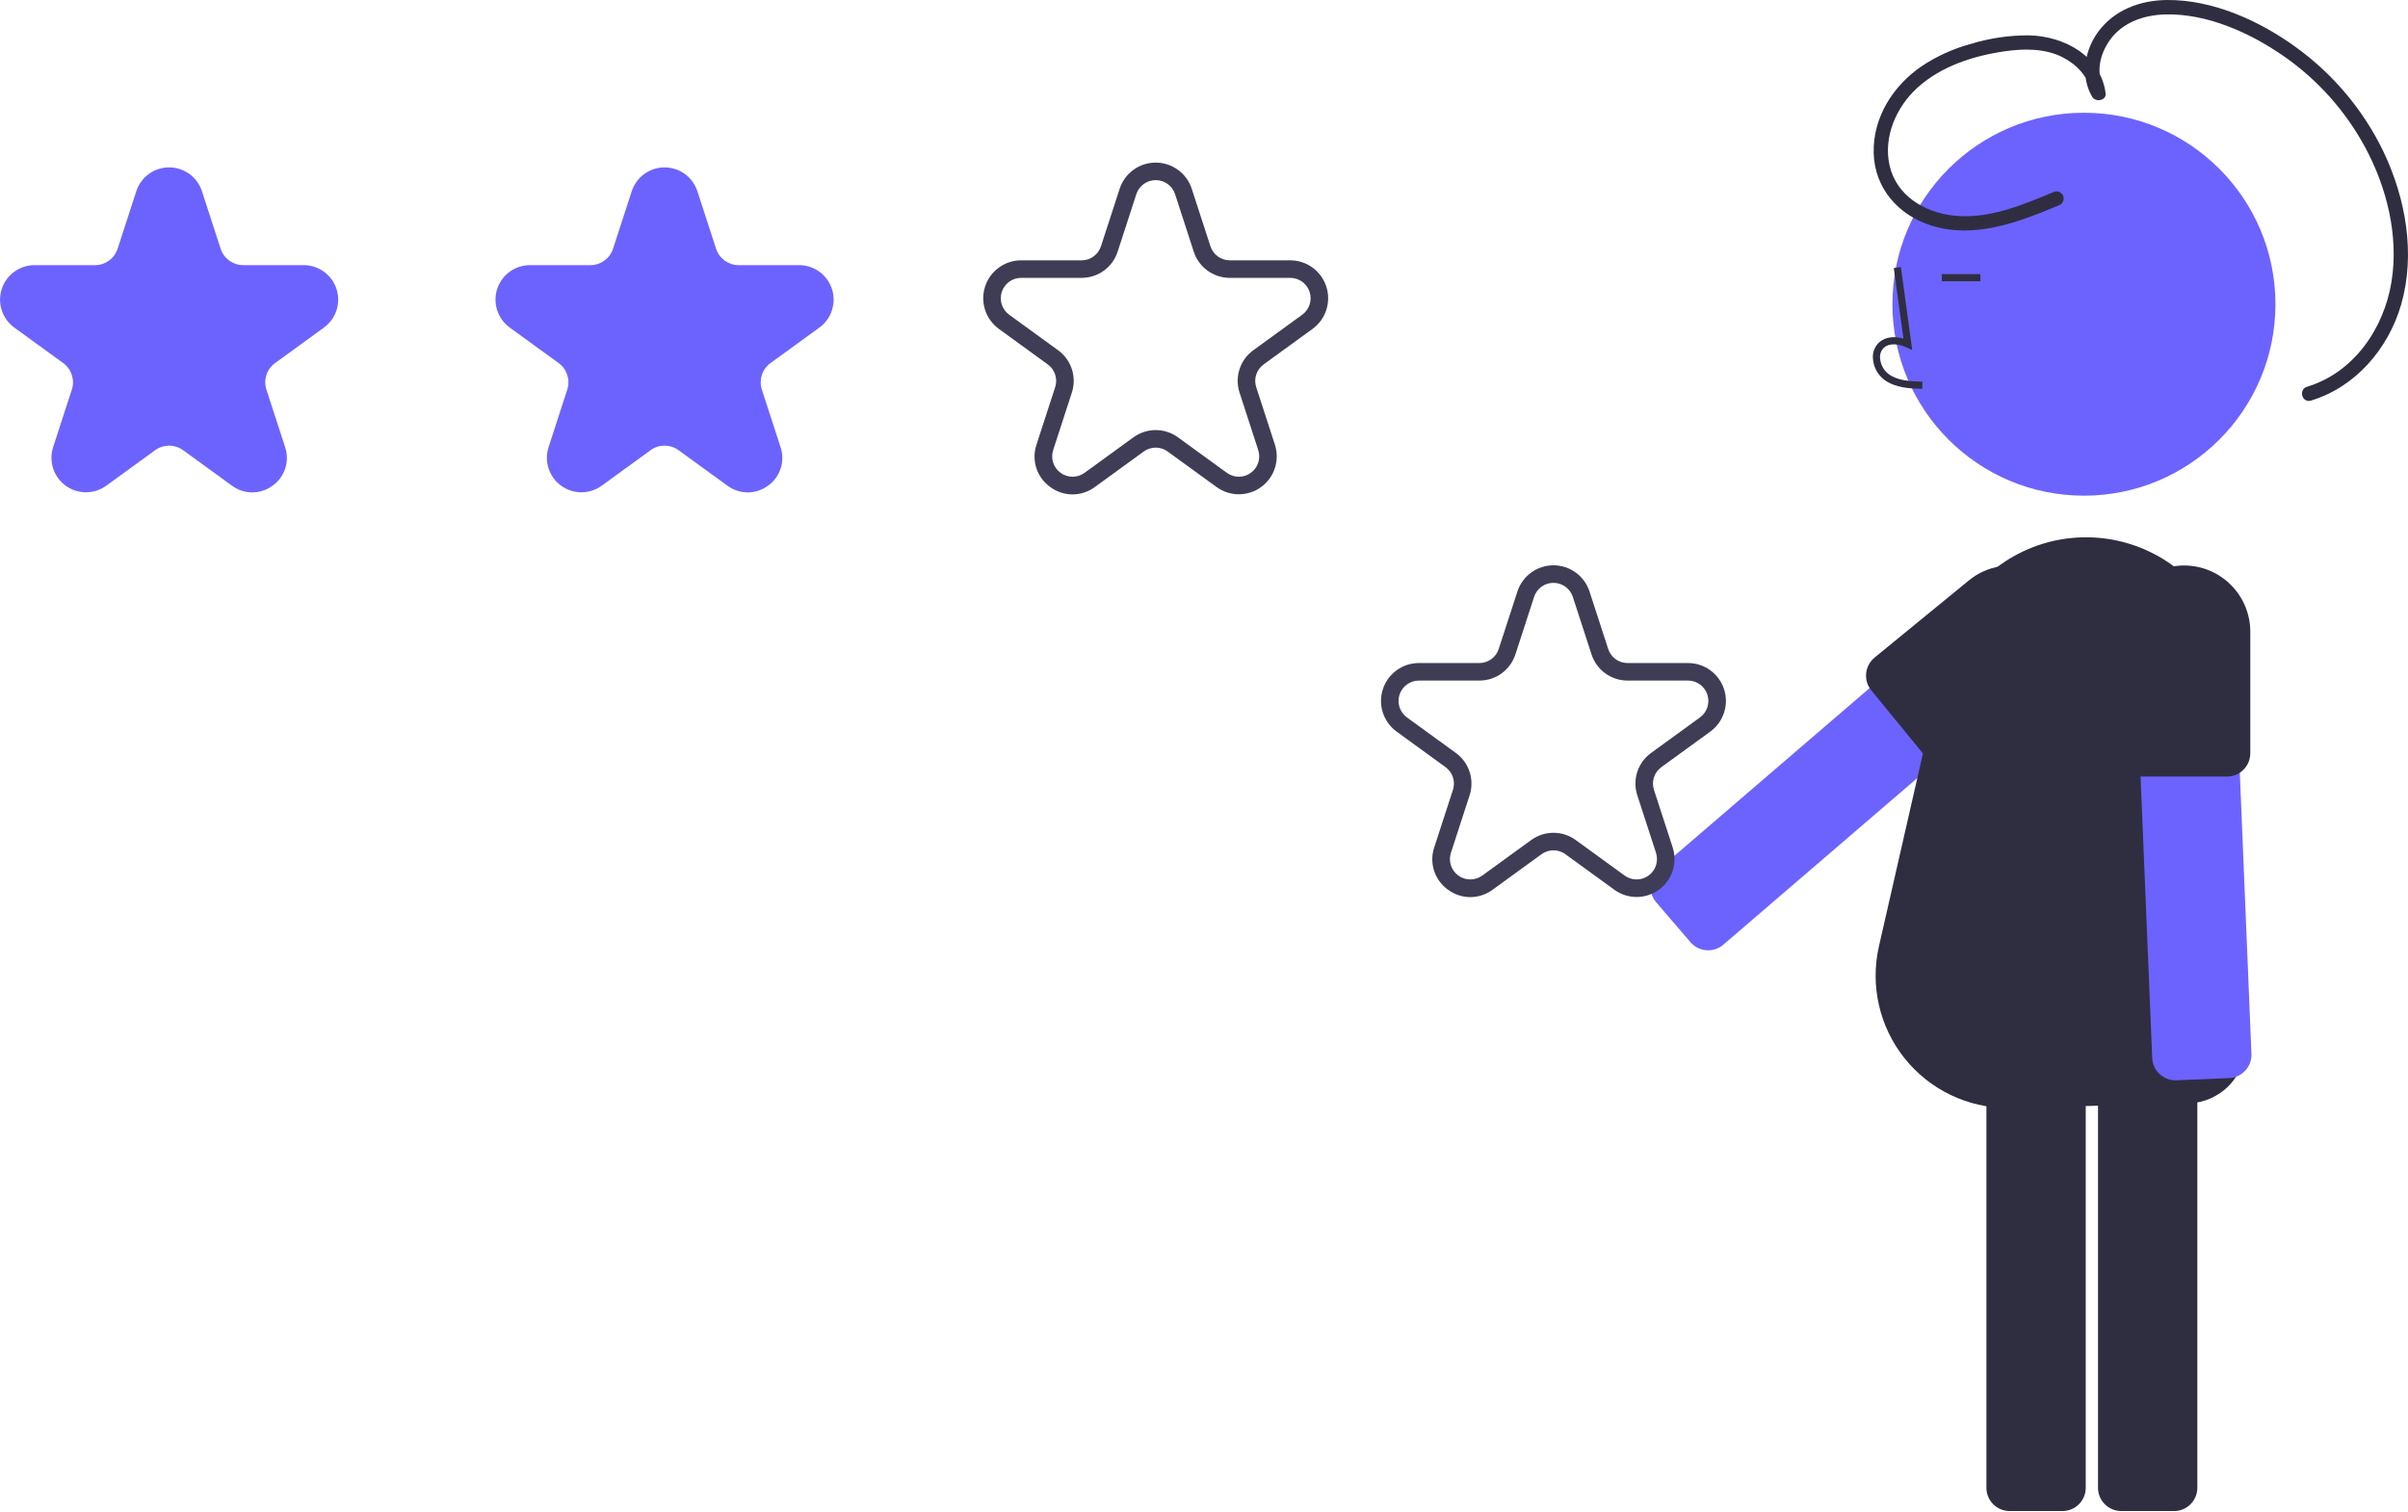
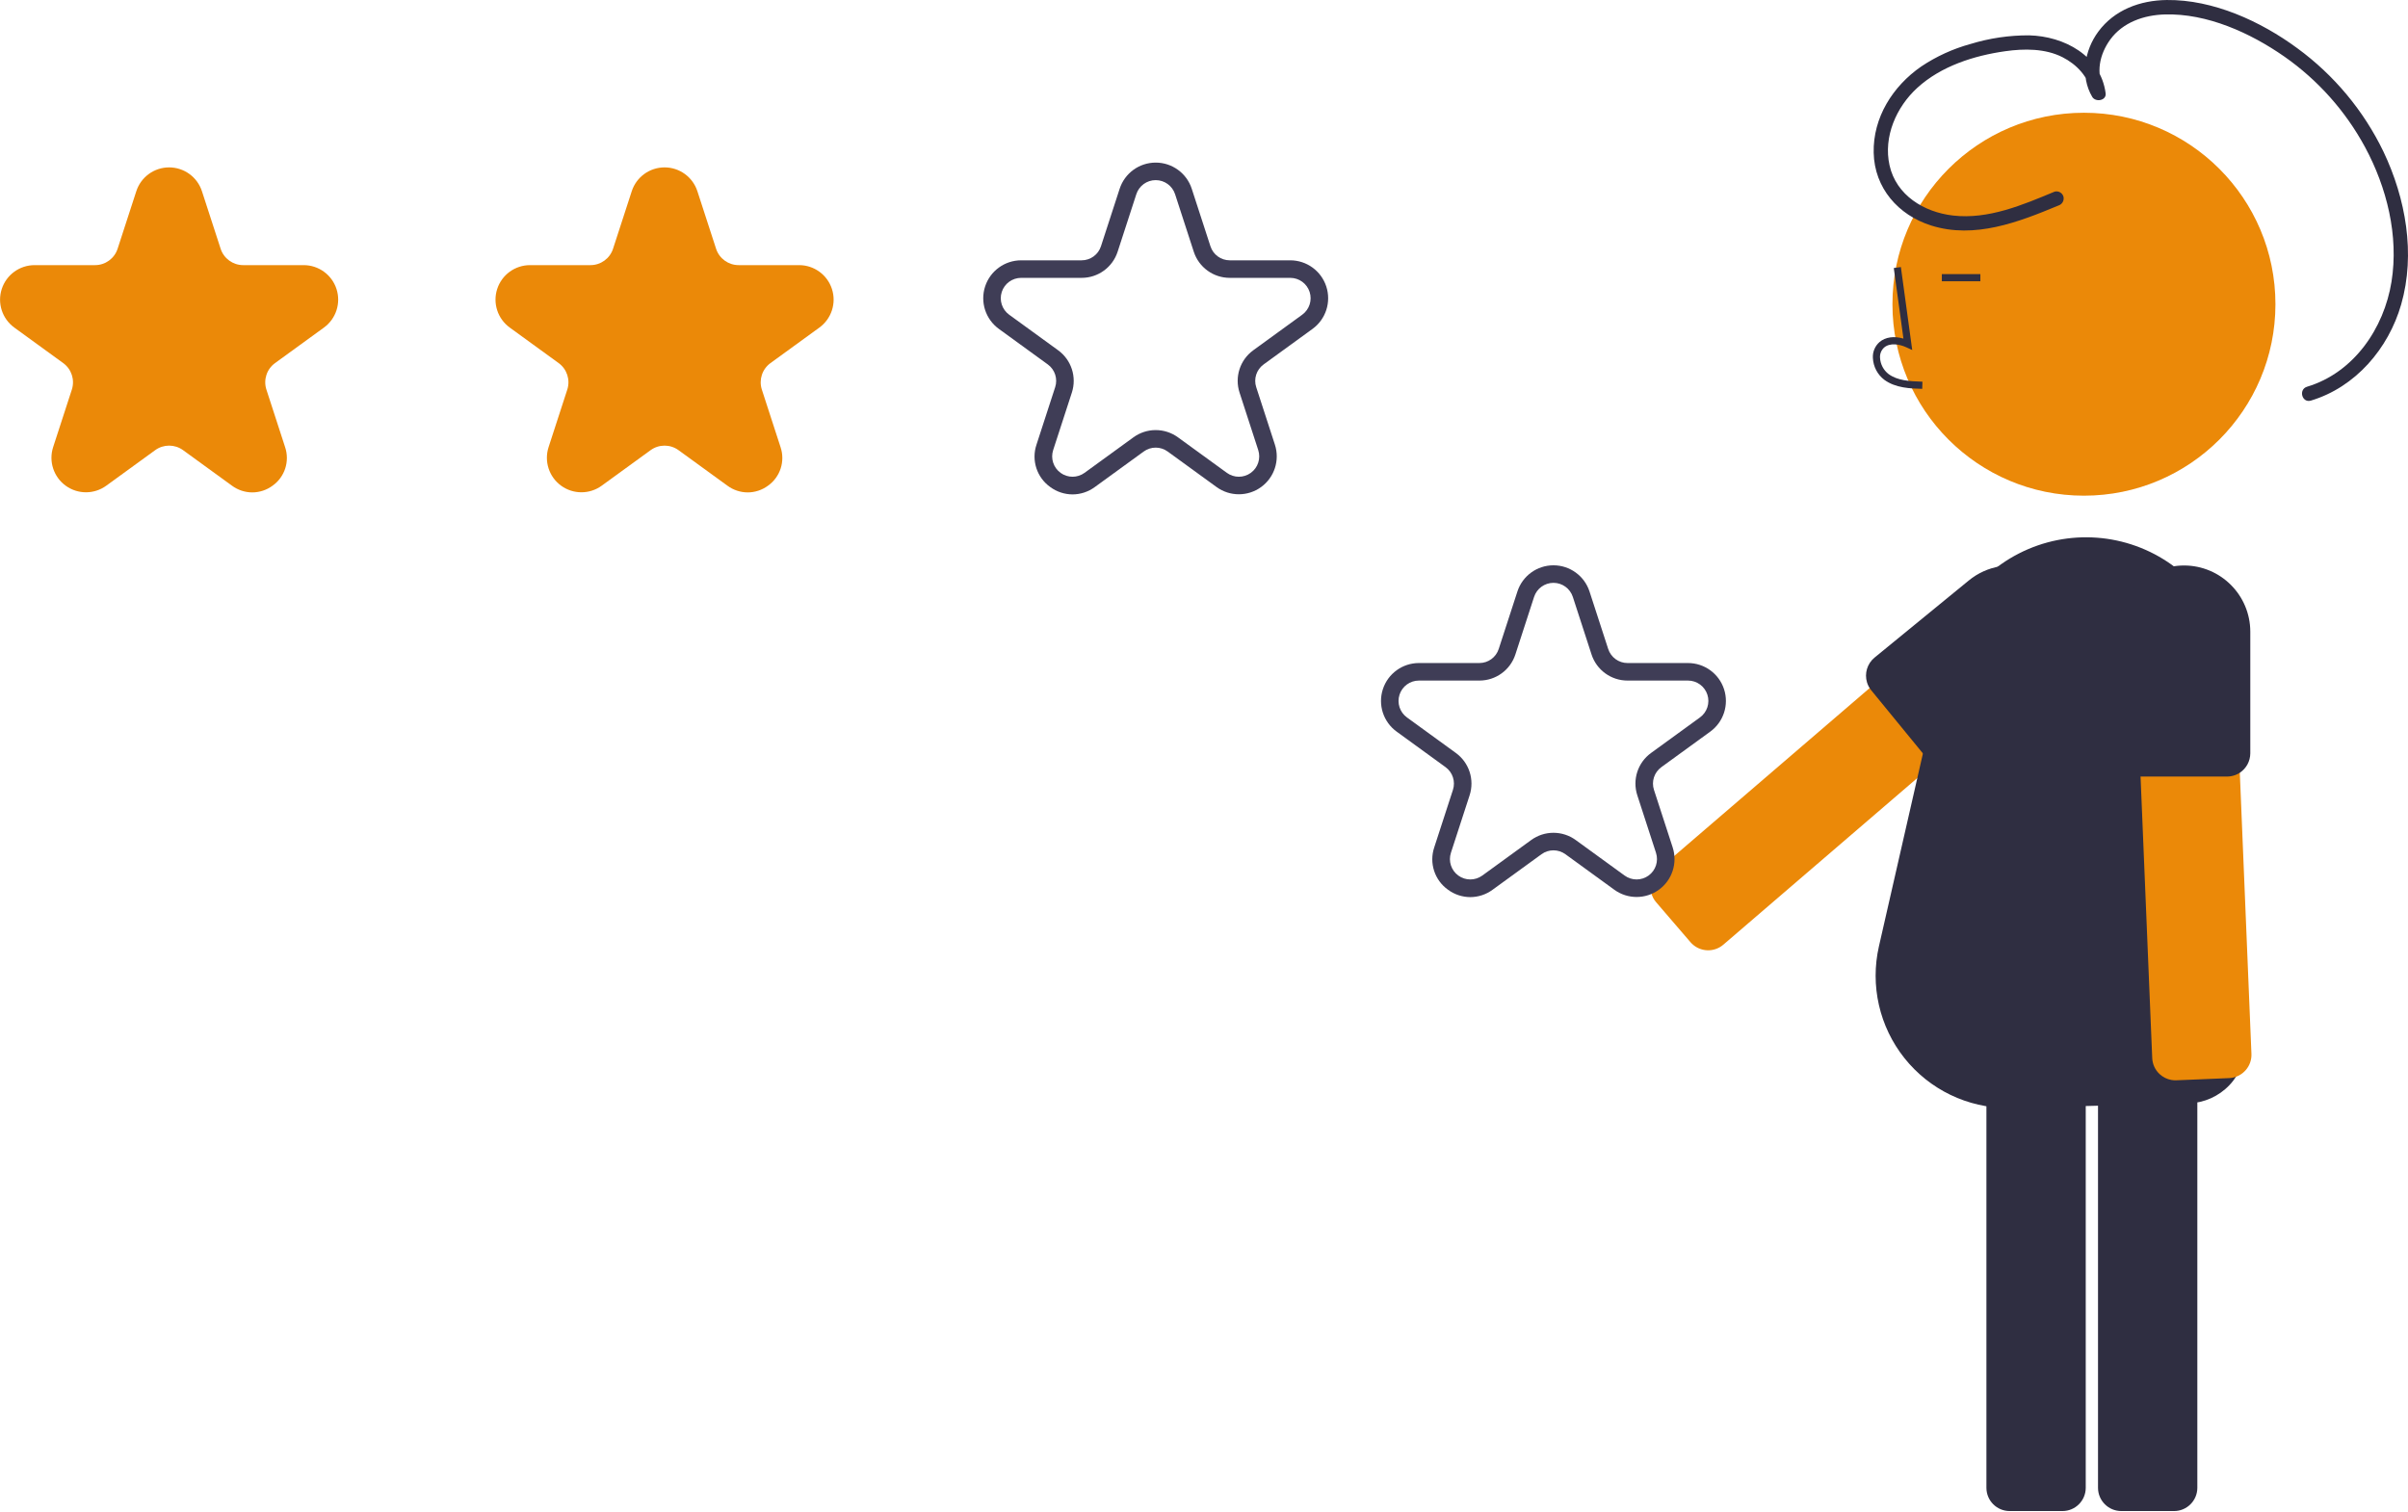
- <svg xmlns="http://www.w3.org/2000/svg" id="fbd903e1-372a-44d3-807c-ec597f1414f9" data-name="Layer 1" width="675.033" height="423.655" viewBox="0 0 675.033 423.655">
-   <path d="M333.204,376.231a9.646,9.646,0,0,1-5.687-1.883l-13.706-9.958a6.642,6.642,0,0,0-7.834,0l-13.706,9.958a9.675,9.675,0,0,1-14.889-10.816l5.235-16.112a6.649,6.649,0,0,0-2.421-7.452l-13.706-9.958a9.675,9.675,0,0,1,5.687-17.502h16.941a6.648,6.648,0,0,0,6.338-4.605l5.235-16.112a9.675,9.675,0,0,1,18.404,0l5.235,16.112a6.649,6.649,0,0,0,6.339,4.605h16.941a9.675,9.675,0,0,1,5.687,17.502l-13.706,9.958a6.648,6.648,0,0,0-2.421,7.452l5.235,16.112a9.53,9.53,0,0,1-3.515,10.816A9.645,9.645,0,0,1,333.204,376.231Z" transform="translate(-262.4834 -238.1726)" fill="#6c63ff" />
-   <path d="M472.091,376.231a9.645,9.645,0,0,1-5.687-1.883l-13.706-9.958a6.657,6.657,0,0,0-7.835,0L431.158,374.347a9.675,9.675,0,0,1-14.889-10.816l5.235-16.112a6.649,6.649,0,0,0-2.421-7.452l-13.706-9.958a9.675,9.675,0,0,1,5.687-17.502h16.941a6.648,6.648,0,0,0,6.338-4.605l5.235-16.112a9.675,9.675,0,0,1,18.404,0l5.235,16.112a6.648,6.648,0,0,0,6.338,4.605H486.497a9.675,9.675,0,0,1,5.687,17.502l-13.706,9.958a6.649,6.649,0,0,0-2.421,7.452l5.235,16.112a9.531,9.531,0,0,1-3.514,10.816A9.647,9.647,0,0,1,472.091,376.231Z" transform="translate(-262.4834 -238.1726)" fill="#6c63ff" />
+ <svg xmlns="http://www.w3.org/2000/svg" data-name="Layer 1" width="675.033" height="423.655" viewBox="0 0 675.033 423.655">
+   <path d="M333.204,376.231a9.646,9.646,0,0,1-5.687-1.883l-13.706-9.958a6.642,6.642,0,0,0-7.834,0l-13.706,9.958a9.675,9.675,0,0,1-14.889-10.816l5.235-16.112a6.649,6.649,0,0,0-2.421-7.452l-13.706-9.958a9.675,9.675,0,0,1,5.687-17.502h16.941a6.648,6.648,0,0,0,6.338-4.605l5.235-16.112a9.675,9.675,0,0,1,18.404,0l5.235,16.112a6.649,6.649,0,0,0,6.339,4.605h16.941a9.675,9.675,0,0,1,5.687,17.502l-13.706,9.958a6.648,6.648,0,0,0-2.421,7.452l5.235,16.112a9.53,9.53,0,0,1-3.515,10.816A9.645,9.645,0,0,1,333.204,376.231Z" transform="translate(-262.4834 -238.1726)" fill="#eb8908" />
+   <path d="M472.091,376.231a9.645,9.645,0,0,1-5.687-1.883l-13.706-9.958a6.657,6.657,0,0,0-7.835,0L431.158,374.347a9.675,9.675,0,0,1-14.889-10.816l5.235-16.112a6.649,6.649,0,0,0-2.421-7.452l-13.706-9.958a9.675,9.675,0,0,1,5.687-17.502h16.941a6.648,6.648,0,0,0,6.338-4.605l5.235-16.112a9.675,9.675,0,0,1,18.404,0l5.235,16.112a6.648,6.648,0,0,0,6.338,4.605H486.497a9.675,9.675,0,0,1,5.687,17.502l-13.706,9.958a6.649,6.649,0,0,0-2.421,7.452l5.235,16.112a9.531,9.531,0,0,1-3.514,10.816A9.647,9.647,0,0,1,472.091,376.231Z" transform="translate(-262.4834 -238.1726)" fill="#eb8908" />
  <path d="M563.15,376.791a10.601,10.601,0,0,1-6.246-2.067,10.472,10.472,0,0,1-3.862-11.883l5.236-16.111a5.698,5.698,0,0,0-2.075-6.386l-13.706-9.958a10.628,10.628,0,0,1,6.247-19.226h16.941a5.696,5.696,0,0,0,5.432-3.947l5.236-16.111a10.628,10.628,0,0,1,20.215,0l5.235,16.111a5.698,5.698,0,0,0,5.432,3.947h16.941a10.628,10.628,0,0,1,6.247,19.226l-13.706,9.958a5.696,5.696,0,0,0-2.076,6.386l5.235,16.111a10.628,10.628,0,0,1-16.355,11.882l-13.705-9.957a5.697,5.697,0,0,0-6.715,0l-13.706,9.957A10.593,10.593,0,0,1,563.15,376.791Zm23.31-18.037a10.606,10.606,0,0,1,6.246,2.035l13.706,9.957a5.712,5.712,0,0,0,8.79-6.386L609.967,348.249a10.6,10.6,0,0,1,3.861-11.882l13.705-9.958a5.712,5.712,0,0,0-3.357-10.333H607.235a10.6,10.6,0,0,1-10.107-7.343l-5.235-16.111a5.712,5.712,0,0,0-10.865,0l-5.235,16.111a10.599,10.599,0,0,1-10.107,7.343H548.744a5.712,5.712,0,0,0-3.358,10.333l13.706,9.958A10.602,10.602,0,0,1,562.953,348.249l-5.236,16.111A5.712,5.712,0,0,0,566.507,370.746l13.706-9.957A10.61,10.61,0,0,1,586.46,358.753Z" transform="translate(-262.4834 -238.1726)" fill="#3f3d56" />
-   <path d="M821.013,401.5l-33.671,28.945-52.771,45.348L727.439,481.925a6.469,6.469,0,0,0-2.259,4.455,6.555,6.555,0,0,0,.758,3.581,6.489,6.489,0,0,0,.799,1.158l3.826,4.455,5.824,6.775c.107.12.208.232.324.345a6.531,6.531,0,0,0,8.872.342l59.839-51.416,33.741-29.001a6.53,6.53,0,0,0,.687-9.196l-2.036-2.367-7.608-8.856a6.512,6.512,0,0,0-9.194-.701Z" transform="translate(-262.4834 -238.1726)" fill="#6c63ff" />
-   <circle cx="584.19" cy="85.293" r="53.681" fill="#6c63ff" />
+   <path d="M821.013,401.5l-33.671,28.945-52.771,45.348L727.439,481.925a6.469,6.469,0,0,0-2.259,4.455,6.555,6.555,0,0,0,.758,3.581,6.489,6.489,0,0,0,.799,1.158l3.826,4.455,5.824,6.775c.107.12.208.232.324.345a6.531,6.531,0,0,0,8.872.342l59.839-51.416,33.741-29.001a6.53,6.53,0,0,0,.687-9.196l-2.036-2.367-7.608-8.856a6.512,6.512,0,0,0-9.194-.701Z" transform="translate(-262.4834 -238.1726)" fill="#eb8908" />
+   <circle cx="584.19" cy="85.293" r="53.681" fill="#eb8908" />
  <path d="M850.618,531.926V655.308a6.526,6.526,0,0,0,6.52,6.52h14.804a6.526,6.526,0,0,0,6.52-6.52V531.926a6.526,6.526,0,0,0-6.52-6.52H857.138A6.526,6.526,0,0,0,850.618,531.926Z" transform="translate(-262.4834 -238.1726)" fill="#2f2e41" />
  <path d="M819.334,531.926V655.308a6.519,6.519,0,0,0,6.52,6.52h14.804a6.526,6.526,0,0,0,6.52-6.52V531.926a6.526,6.526,0,0,0-6.52-6.52H825.854A6.519,6.519,0,0,0,819.334,531.926Z" transform="translate(-262.4834 -238.1726)" fill="#2f2e41" />
  <path d="M825.344,548.828a37.102,37.102,0,0,1-36.138-45.354l16.746-73.411a41.311,41.311,0,0,1,65.399-33.499,41.41,41.41,0,0,1,17.261,33.576c.023.663,2.358,68.935,3.337,100.484A16.391,16.391,0,0,1,875.99,547.515l-49.451,1.295C826.14,548.822,825.741,548.828,825.344,548.828Z" transform="translate(-262.4834 -238.1726)" fill="#2f2e41" />
  <path d="M801.341,347.195l.056-2.006c-3.732-.104-7.022-.338-9.494-2.144a6.167,6.167,0,0,1-2.389-4.542,3.525,3.525,0,0,1,1.156-2.903c1.641-1.386,4.282-.937,6.207-.055l1.66.761-3.183-23.261-1.987.272,2.707,19.786c-2.615-.769-5.039-.438-6.698.964a5.488,5.488,0,0,0-1.866,4.506,8.157,8.157,0,0,0,3.21,6.092C793.896,346.987,798.024,347.102,801.341,347.195Z" transform="translate(-262.4834 -238.1726)" fill="#2f2e41" />
  <rect x="544.353" y="76.852" width="10.804" height="2.006" fill="#2f2e41" />
-   <path d="M860.699,411.523l1.845,44.364,2.879,69.519.391,9.398a6.469,6.469,0,0,0,2.096,4.534,6.555,6.555,0,0,0,3.28,1.625,6.488,6.488,0,0,0,1.404.09l5.868-.241,8.927-.371c.161-.01.311-.02.472-.04a6.531,6.531,0,0,0,5.767-6.75l-3.26-78.828-1.845-44.454a6.53,6.53,0,0,0-6.79-6.239l-3.12.13-11.665.481a6.512,6.512,0,0,0-6.249,6.78Z" transform="translate(-262.4834 -238.1726)" fill="#6c63ff" />
+   <path d="M860.699,411.523l1.845,44.364,2.879,69.519.391,9.398a6.469,6.469,0,0,0,2.096,4.534,6.555,6.555,0,0,0,3.28,1.625,6.488,6.488,0,0,0,1.404.09l5.868-.241,8.927-.371c.161-.01.311-.02.472-.04a6.531,6.531,0,0,0,5.767-6.75l-3.26-78.828-1.845-44.454a6.53,6.53,0,0,0-6.79-6.239l-3.12.13-11.665.481a6.512,6.512,0,0,0-6.249,6.78Z" transform="translate(-262.4834 -238.1726)" fill="#eb8908" />
  <path d="M856.195,415.275v34.103a6.515,6.515,0,0,0,6.349,6.51.923.923,0,0,0,.171.01h24.073a6.248,6.248,0,0,0,1.153-.11,6.426,6.426,0,0,0,2.427-.963,6.547,6.547,0,0,0,2.939-5.446V415.275a18.578,18.578,0,0,0-18.556-18.556,18.143,18.143,0,0,0-3.792.391A18.585,18.585,0,0,0,856.195,415.275Z" transform="translate(-262.4834 -238.1726)" fill="#2f2e41" />
  <path d="M785.863,429.507a6.447,6.447,0,0,0,1.194,2.217l15.246,18.626a5.403,5.403,0,0,0,.932.923,6.516,6.516,0,0,0,8.245-.01L837.87,429.668a18.557,18.557,0,1,0-23.511-28.717l-26.389,21.595A6.555,6.555,0,0,0,785.863,429.507Z" transform="translate(-262.4834 -238.1726)" fill="#2f2e41" />
  <path d="M838.454,291.902c-8.943,3.723-18.574,7.842-28.484,6.701-8.119-.935-15.921-5.682-17.792-14.071-1.787-8.016,1.907-16.378,7.795-21.747,6.66-6.074,15.855-9.012,24.63-10.252,5.302-.749,11.192-.797,16.08,1.684,3.913,1.986,7.43,5.578,8.035,10.093l3.76-1.018c-2.657-4.504-1.386-9.964,1.554-14.01,3.535-4.865,9.47-6.891,15.298-7.06,11.853-.344,23.982,5.156,33.527,11.814a73.867,73.867,0,0,1,22.601,25.353c6.125,11.336,9.499,24.891,7.438,37.754-2.097,13.092-10.566,25.515-23.675,29.456-2.481.746-1.424,4.642,1.073,3.891,12.514-3.762,21.758-14.598,25.309-26.956,4.08-14.201,1.273-29.753-4.985-42.884a77.867,77.867,0,0,0-24.119-28.947c-10.284-7.581-23.613-13.679-36.604-13.527-7.464.087-14.694,2.747-19.212,8.888-3.857,5.243-5.095,12.491-1.689,18.266.935,1.585,4.039,1.065,3.76-1.018-1.416-10.565-11.641-15.997-21.486-16.231a55.233,55.233,0,0,0-16.399,2.425,47.283,47.283,0,0,0-13.817,6.315c-7.951,5.504-13.544,14.294-13.32,24.192.223,9.875,6.875,17.46,16.095,20.38,12.168,3.854,24.507-.939,35.699-5.599a2.088,2.088,0,0,0,1.409-2.482,2.029,2.029,0,0,0-2.482-1.409Z" transform="translate(-262.4834 -238.1726)" fill="#2f2e41" />
  <path d="M674.653,489.699a10.601,10.601,0,0,1-6.246-2.067,10.472,10.472,0,0,1-3.862-11.883l5.236-16.111a5.698,5.698,0,0,0-2.075-6.386l-13.706-9.958a10.628,10.628,0,0,1,6.247-19.226h16.941a5.696,5.696,0,0,0,5.432-3.947l5.236-16.111a10.628,10.628,0,0,1,20.215,0l5.235,16.111a5.698,5.698,0,0,0,5.432,3.947h16.941a10.628,10.628,0,0,1,6.247,19.226l-13.706,9.958a5.696,5.696,0,0,0-2.076,6.386L731.38,475.749a10.628,10.628,0,0,1-16.355,11.882l-13.705-9.957a5.697,5.697,0,0,0-6.715,0l-13.706,9.957A10.593,10.593,0,0,1,674.653,489.699Zm23.31-18.037a10.606,10.606,0,0,1,6.246,2.035l13.706,9.957a5.712,5.712,0,0,0,8.79-6.386l-5.235-16.111a10.6,10.6,0,0,1,3.861-11.882l13.705-9.958a5.712,5.712,0,0,0-3.357-10.333H718.738a10.6,10.6,0,0,1-10.107-7.343l-5.235-16.111a5.712,5.712,0,0,0-10.865,0l-5.235,16.111a10.599,10.599,0,0,1-10.107,7.343H660.247a5.712,5.712,0,0,0-3.358,10.333l13.706,9.958a10.602,10.602,0,0,1,3.861,11.882l-5.236,16.111a5.712,5.712,0,0,0,8.79,6.386l13.706-9.957A10.61,10.61,0,0,1,697.963,471.661Z" transform="translate(-262.4834 -238.1726)" fill="#3f3d56" />
</svg>
